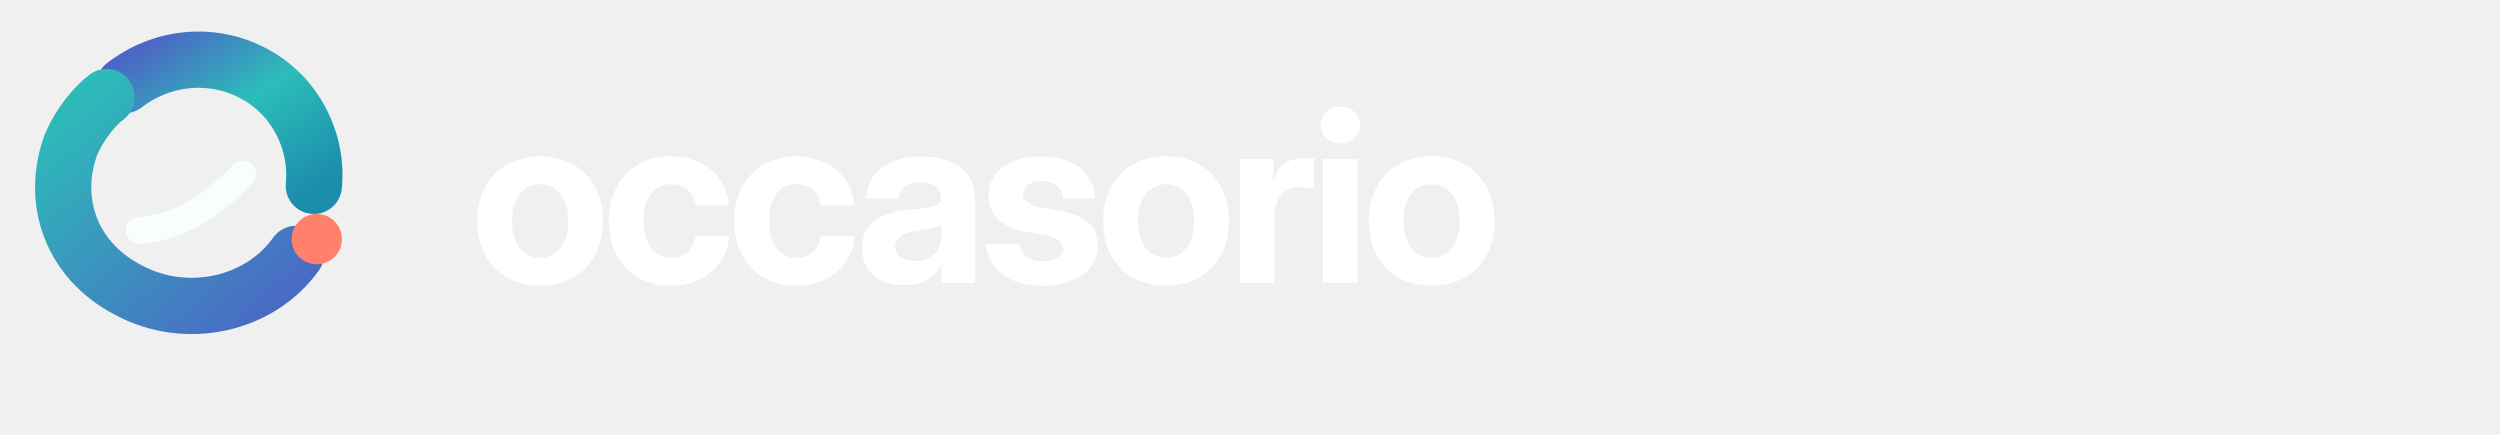
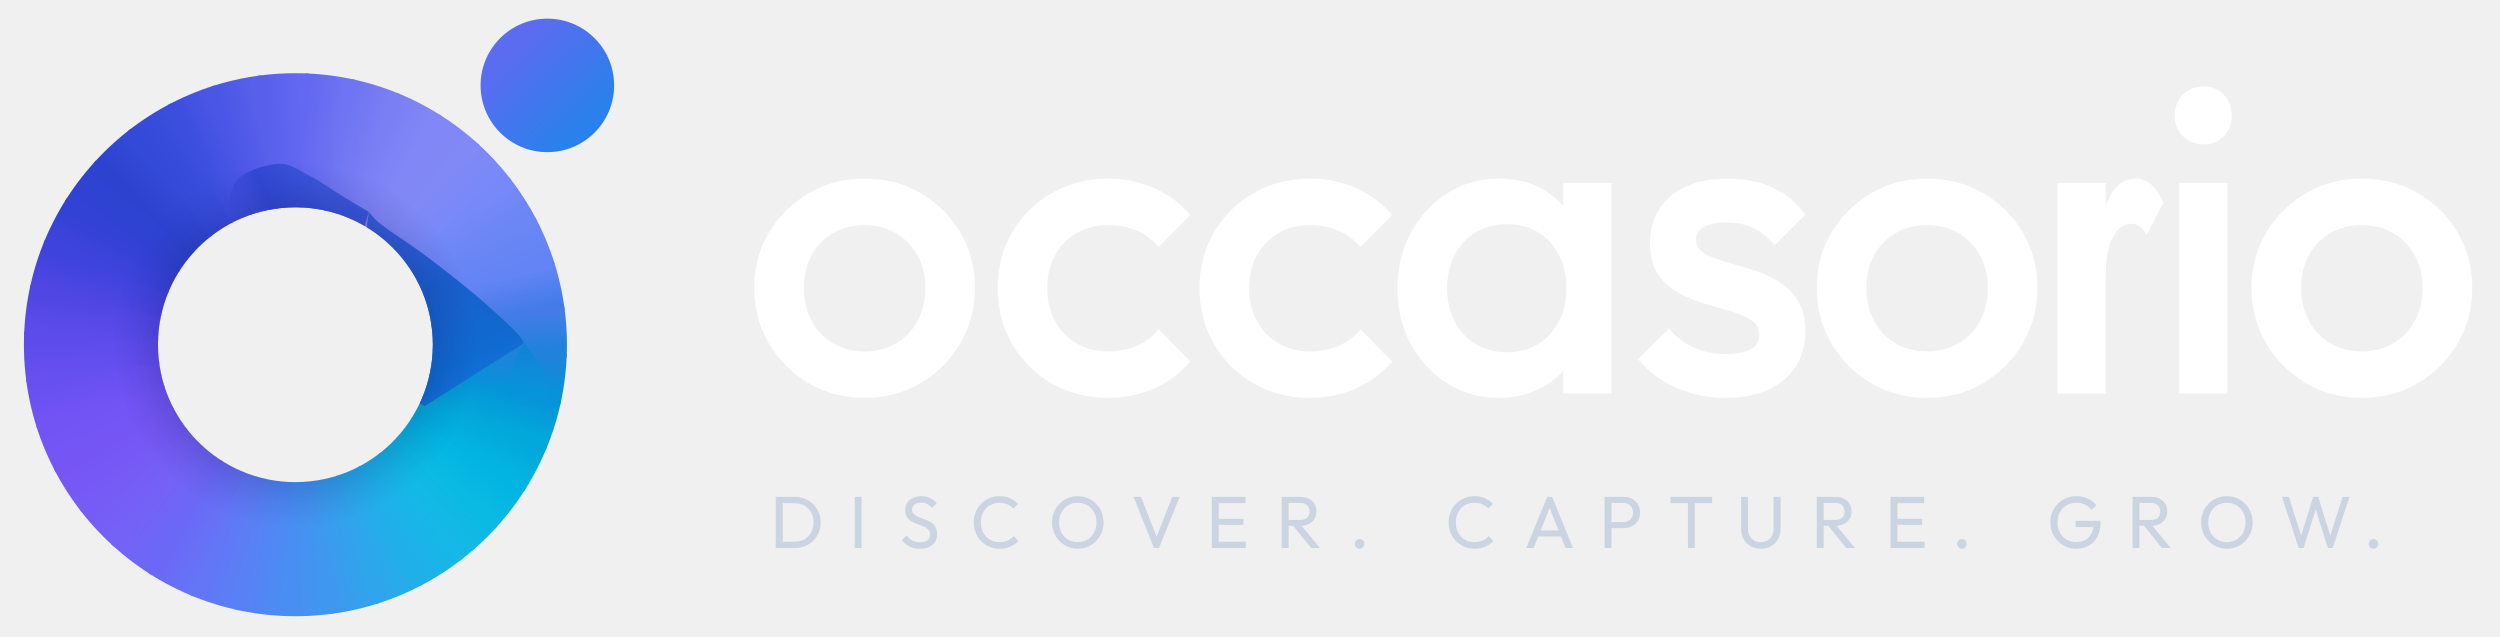
- <svg xmlns="http://www.w3.org/2000/svg" viewBox="0 0 760 132" width="760" height="132" role="img" aria-label="Occasorio - logo_horizontal_oscuro.svg">
+ <svg xmlns="http://www.w3.org/2000/svg" viewBox="86 56 644 164">
  <defs>
-     <linearGradient id="brand" x1="0" y1="0" x2="1" y2="1">
-       <stop offset="0%" stop-color="#4B67C5" />
-       <stop offset="48%" stop-color="#2CBDB9" />
-       <stop offset="100%" stop-color="#1C8EAD" />
-     </linearGradient>
-     <linearGradient id="glow" x1="0" y1="0" x2="1" y2="1">
-       <stop offset="0%" stop-color="#2CBDB9" />
-       <stop offset="100%" stop-color="#4B67C5" />
+     <linearGradient id="occs0" gradientUnits="userSpaceOnUse" x1="668.1" y1="528.8" x2="654.7" y2="572.7">
+       <stop offset="0" stop-color="#0594d7" />
+       <stop offset="1" stop-color="#02a8db" />
+     </linearGradient>
+     <linearGradient id="occs1" gradientUnits="userSpaceOnUse" x1="654.7" y1="572.7" x2="633.8" y2="613.6">
+       <stop offset="0" stop-color="#02a8db" />
+       <stop offset="1" stop-color="#02b4e2" />
+     </linearGradient>
+     <linearGradient id="occs2" gradientUnits="userSpaceOnUse" x1="633.8" y1="613.6" x2="606.2" y2="650.2">
+       <stop offset="0" stop-color="#02b4e2" />
+       <stop offset="1" stop-color="#0abae2" />
+     </linearGradient>
+     <linearGradient id="occs3" gradientUnits="userSpaceOnUse" x1="606.2" y1="650.2" x2="572.6" y2="681.5">
+       <stop offset="0" stop-color="#0abae2" />
+       <stop offset="1" stop-color="#15b8e7" />
+     </linearGradient>
+     <linearGradient id="occs4" gradientUnits="userSpaceOnUse" x1="572.6" y1="681.5" x2="534.1" y2="706.5">
+       <stop offset="0" stop-color="#15b8e7" />
+       <stop offset="1" stop-color="#20b0e9" />
+     </linearGradient>
+     <linearGradient id="occs5" gradientUnits="userSpaceOnUse" x1="534.1" y1="706.5" x2="491.9" y2="724.5">
+       <stop offset="0" stop-color="#20b0e9" />
+       <stop offset="1" stop-color="#2fa5ec" />
+     </linearGradient>
+     <linearGradient id="occs6" gradientUnits="userSpaceOnUse" x1="491.9" y1="724.5" x2="447.2" y2="734.8">
+       <stop offset="0" stop-color="#2fa5ec" />
+       <stop offset="1" stop-color="#3f98ee" />
+     </linearGradient>
+     <linearGradient id="occs7" gradientUnits="userSpaceOnUse" x1="447.2" y1="734.8" x2="401.3" y2="737.2">
+       <stop offset="0" stop-color="#3f98ee" />
+       <stop offset="1" stop-color="#4a8df3" />
+     </linearGradient>
+     <linearGradient id="occs8" gradientUnits="userSpaceOnUse" x1="401.3" y1="737.2" x2="355.7" y2="731.6">
+       <stop offset="0" stop-color="#4a8df3" />
+       <stop offset="1" stop-color="#5881f5" />
+     </linearGradient>
+     <linearGradient id="occs9" gradientUnits="userSpaceOnUse" x1="355.7" y1="731.6" x2="311.8" y2="718.2">
+       <stop offset="0" stop-color="#5881f5" />
+       <stop offset="1" stop-color="#6475f6" />
+     </linearGradient>
+     <linearGradient id="occs10" gradientUnits="userSpaceOnUse" x1="311.8" y1="718.2" x2="270.9" y2="697.3">
+       <stop offset="0" stop-color="#6475f6" />
+       <stop offset="1" stop-color="#6b68f6" />
+     </linearGradient>
+     <linearGradient id="occs11" gradientUnits="userSpaceOnUse" x1="270.9" y1="697.3" x2="234.3" y2="669.7">
+       <stop offset="0" stop-color="#6b68f6" />
+       <stop offset="1" stop-color="#7462f7" />
+     </linearGradient>
+     <linearGradient id="occs12" gradientUnits="userSpaceOnUse" x1="234.3" y1="669.7" x2="203" y2="636.1">
+       <stop offset="0" stop-color="#7462f7" />
+       <stop offset="1" stop-color="#765bf5" />
+     </linearGradient>
+     <linearGradient id="occs13" gradientUnits="userSpaceOnUse" x1="203" y1="636.1" x2="178" y2="597.6">
+       <stop offset="0" stop-color="#765bf5" />
+       <stop offset="1" stop-color="#7556f5" />
+     </linearGradient>
+     <linearGradient id="occs14" gradientUnits="userSpaceOnUse" x1="178" y1="597.6" x2="160" y2="555.4">
+       <stop offset="0" stop-color="#7556f5" />
+       <stop offset="1" stop-color="#7254f5" />
+     </linearGradient>
+     <linearGradient id="occs15" gradientUnits="userSpaceOnUse" x1="160" y1="555.4" x2="149.7" y2="510.7">
+       <stop offset="0" stop-color="#7254f5" />
+       <stop offset="1" stop-color="#674ff0" />
+     </linearGradient>
+     <linearGradient id="occs16" gradientUnits="userSpaceOnUse" x1="149.7" y1="510.7" x2="147.3" y2="464.8">
+       <stop offset="0" stop-color="#674ff0" />
+       <stop offset="1" stop-color="#5c4ceb" />
+     </linearGradient>
+     <linearGradient id="occs17" gradientUnits="userSpaceOnUse" x1="147.3" y1="464.8" x2="152.9" y2="419.2">
+       <stop offset="0" stop-color="#5c4ceb" />
+       <stop offset="1" stop-color="#4f46e4" />
+     </linearGradient>
+     <linearGradient id="occs18" gradientUnits="userSpaceOnUse" x1="152.9" y1="419.2" x2="166.3" y2="375.3">
+       <stop offset="0" stop-color="#4f46e4" />
+       <stop offset="1" stop-color="#3e43dd" />
+     </linearGradient>
+     <linearGradient id="occs19" gradientUnits="userSpaceOnUse" x1="166.3" y1="375.3" x2="187.2" y2="334.4">
+       <stop offset="0" stop-color="#3e43dd" />
+       <stop offset="1" stop-color="#3142d4" />
+     </linearGradient>
+     <linearGradient id="occs20" gradientUnits="userSpaceOnUse" x1="187.2" y1="334.4" x2="214.8" y2="297.8">
+       <stop offset="0" stop-color="#3142d4" />
+       <stop offset="1" stop-color="#2d43d0" />
+     </linearGradient>
+     <linearGradient id="occs21" gradientUnits="userSpaceOnUse" x1="214.8" y1="297.8" x2="248.4" y2="266.5">
+       <stop offset="0" stop-color="#2d43d0" />
+       <stop offset="1" stop-color="#3349d7" />
+     </linearGradient>
+     <linearGradient id="occs22" gradientUnits="userSpaceOnUse" x1="248.4" y1="266.5" x2="286.9" y2="241.5">
+       <stop offset="0" stop-color="#3349d7" />
+       <stop offset="1" stop-color="#3b4ede" />
+     </linearGradient>
+     <linearGradient id="occs23" gradientUnits="userSpaceOnUse" x1="286.9" y1="241.5" x2="329.1" y2="223.5">
+       <stop offset="0" stop-color="#3b4ede" />
+       <stop offset="1" stop-color="#4a56e6" />
+     </linearGradient>
+     <linearGradient id="occs24" gradientUnits="userSpaceOnUse" x1="329.1" y1="223.5" x2="373.8" y2="213.2">
+       <stop offset="0" stop-color="#4a56e6" />
+       <stop offset="1" stop-color="#5860eb" />
+     </linearGradient>
+     <linearGradient id="occs25" gradientUnits="userSpaceOnUse" x1="373.8" y1="213.2" x2="419.7" y2="210.8">
+       <stop offset="0" stop-color="#5860eb" />
+       <stop offset="1" stop-color="#6268f1" />
+     </linearGradient>
+     <linearGradient id="occs26" gradientUnits="userSpaceOnUse" x1="419.7" y1="210.8" x2="465.3" y2="216.4">
+       <stop offset="0" stop-color="#6268f1" />
+       <stop offset="1" stop-color="#6f74f2" />
+     </linearGradient>
+     <linearGradient id="occs27" gradientUnits="userSpaceOnUse" x1="465.3" y1="216.4" x2="509.2" y2="229.8">
+       <stop offset="0" stop-color="#6f74f2" />
+       <stop offset="1" stop-color="#7a7ff4" />
+     </linearGradient>
+     <linearGradient id="occs28" gradientUnits="userSpaceOnUse" x1="509.2" y1="229.8" x2="550.1" y2="250.7">
+       <stop offset="0" stop-color="#7a7ff4" />
+       <stop offset="1" stop-color="#8187f6" />
+     </linearGradient>
+     <linearGradient id="occs29" gradientUnits="userSpaceOnUse" x1="550.1" y1="250.7" x2="586.7" y2="278.3">
+       <stop offset="0" stop-color="#8187f6" />
+       <stop offset="1" stop-color="#8089f5" />
+     </linearGradient>
+     <linearGradient id="occs30" gradientUnits="userSpaceOnUse" x1="586.7" y1="278.3" x2="618" y2="311.9">
+       <stop offset="0" stop-color="#8089f5" />
+       <stop offset="1" stop-color="#7789f8" />
+     </linearGradient>
+     <linearGradient id="occs31" gradientUnits="userSpaceOnUse" x1="618" y1="311.9" x2="643" y2="350.4">
+       <stop offset="0" stop-color="#7789f8" />
+       <stop offset="1" stop-color="#6b86f5" />
+     </linearGradient>
+     <linearGradient id="occs32" gradientUnits="userSpaceOnUse" x1="643" y1="350.4" x2="661" y2="392.6">
+       <stop offset="0" stop-color="#6b86f5" />
+       <stop offset="1" stop-color="#6384f5" />
+     </linearGradient>
+     <linearGradient id="occs33" gradientUnits="userSpaceOnUse" x1="661" y1="392.6" x2="671.3" y2="437.3">
+       <stop offset="0" stop-color="#6384f5" />
+       <stop offset="1" stop-color="#437ce8" />
+     </linearGradient>
+     <linearGradient id="occs34" gradientUnits="userSpaceOnUse" x1="671.3" y1="437.3" x2="673.7" y2="483.2">
+       <stop offset="0" stop-color="#437ce8" />
+       <stop offset="1" stop-color="#1f82db" />
+     </linearGradient>
+     <linearGradient id="occs35" gradientUnits="userSpaceOnUse" x1="673.7" y1="483.2" x2="668.1" y2="528.8">
+       <stop offset="0" stop-color="#1f82db" />
+       <stop offset="1" stop-color="#0594d7" />
+     </linearGradient>
+     <linearGradient id="occu0" gradientUnits="userSpaceOnUse" x1="322" y1="300" x2="430" y2="250">
+       <stop offset="0" stop-color="#3043d2" stop-opacity="0" />
+       <stop offset="0.45" stop-color="#3248d4" stop-opacity="1" />
+       <stop offset="1" stop-color="#3a56da" stop-opacity="1" />
+     </linearGradient>
+     <linearGradient id="occu1" gradientUnits="userSpaceOnUse" x1="520" y1="320" x2="620" y2="550">
+       <stop offset="0" stop-color="#375cd8" />
+       <stop offset="0.4" stop-color="#1a5fcd" />
+       <stop offset="0.8" stop-color="#0f6bd0" />
+       <stop offset="1" stop-color="#1274dc" />
+     </linearGradient>
+     <linearGradient id="occu2" gradientUnits="userSpaceOnUse" x1="700" y1="466" x2="700" y2="566">
+       <stop offset="0" stop-color="#0a80d6" stop-opacity="1" />
+       <stop offset="1" stop-color="#0a9ede" stop-opacity="0" />
+     </linearGradient>
+     <radialGradient id="occsh" gradientUnits="userSpaceOnUse" cx="410.5" cy="474" r="235">
+       <stop offset="0.753" stop-color="#0f1a70" stop-opacity="0.18" />
+       <stop offset="0.872" stop-color="#0f1a70" stop-opacity="0.08" />
+       <stop offset="1" stop-color="#0f1a70" stop-opacity="0" />
+     </radialGradient>
+     <clipPath id="occring">
+       <path d="M60.8 474a349.7 349.7 0 1 0 699.4 0a349.7 349.7 0 1 0 -699.4 0ZM233.5 474a177 177 0 1 0 354 0a177 177 0 1 0 -354 0Z" clip-rule="evenodd" />
+     </clipPath>
+     <linearGradient id="occdot" gradientUnits="userSpaceOnUse" x1="690" y1="95" x2="780" y2="190">
+       <stop offset="0" stop-color="#5b6cf0" />
+       <stop offset="1" stop-color="#2a80ec" />
    </linearGradient>
  </defs>
-   <g transform="translate(0 -2) scale(0.9)">
-     <path d="M 42 31 C 59 18 82 20 96 35 C 104 44 107 55 106 65" stroke="url(#brand)" stroke-width="19" fill="none" stroke-linecap="round" />
-     <path d="M 100 88 C 88 105 63 111 43 100 C 24 90 17 70 24 51 C 27 44 32 38 36 35" stroke="url(#glow)" stroke-width="19" fill="none" stroke-linecap="round" />
-     <path d="M 47 80 Q 65 79 82 61" stroke="#F9FFFF" stroke-width="9" fill="none" stroke-linecap="round" opacity="0.96" />
-     <circle cx="107" cy="83" r="8.5" fill="#FF816C" />
+   <g transform="translate(80 50) scale(0.2)">
+     <g clip-path="url(#occring)">
+       <path d="M758.4 548A355.7 355.7 0 0 1 738.6 611.3L568.3 540A171 171 0 0 0 577.8 509.6Z" fill="url(#occs0)" />
+       <path d="M740.3 607.2A355.7 355.7 0 0 1 709.8 666.2L554.4 566.4A171 171 0 0 0 569 538.1Z" fill="url(#occs1)" />
+       <path d="M712.2 662.5A355.7 355.7 0 0 1 671.9 715.2L536.2 590A171 171 0 0 0 555.5 564.6Z" fill="url(#occs2)" />
+       <path d="M674.8 712A355.7 355.7 0 0 1 626.1 756.9L514.1 610A171 171 0 0 0 537.6 588.4Z" fill="url(#occs3)" />
+       <path d="M629.5 754.3A355.7 355.7 0 0 1 573.6 790.1L488.9 626A171 171 0 0 0 515.8 608.7Z" fill="url(#occs4)" />
+       <path d="M577.5 788.1A355.7 355.7 0 0 1 516.3 813.6L461.4 637.3A171 171 0 0 0 490.8 625Z" fill="url(#occs5)" />
+       <path d="M520.4 812.3A355.7 355.7 0 0 1 455.7 826.8L432.2 643.6A171 171 0 0 0 463.3 636.6Z" fill="url(#occs6)" />
+       <path d="M460 826.2A355.7 355.7 0 0 1 393.7 829.3L402.4 644.8A171 171 0 0 0 434.3 643.3Z" fill="url(#occs7)" />
+       <path d="M398.1 829.5A355.7 355.7 0 0 1 332.3 821L372.9 640.8A171 171 0 0 0 404.5 644.9Z" fill="url(#occs8)" />
+       <path d="M336.5 821.9A355.7 355.7 0 0 1 273.2 802.1L344.5 631.8A171 171 0 0 0 374.9 641.3Z" fill="url(#occs9)" />
+       <path d="M277.3 803.8A355.7 355.7 0 0 1 218.3 773.3L318.1 617.9A171 171 0 0 0 346.4 632.5Z" fill="url(#occs10)" />
+       <path d="M222 775.7A355.7 355.7 0 0 1 169.3 735.4L294.5 599.7A171 171 0 0 0 319.9 619Z" fill="url(#occs11)" />
+       <path d="M172.5 738.3A355.7 355.7 0 0 1 127.6 689.6L274.5 577.6A171 171 0 0 0 296.1 601.1Z" fill="url(#occs12)" />
+       <path d="M130.2 693A355.7 355.7 0 0 1 94.4 637.1L258.5 552.4A171 171 0 0 0 275.8 579.3Z" fill="url(#occs13)" />
+       <path d="M96.4 641A355.7 355.7 0 0 1 70.9 579.8L247.2 524.9A171 171 0 0 0 259.5 554.3Z" fill="url(#occs14)" />
+       <path d="M72.2 583.9A355.7 355.7 0 0 1 57.7 519.2L240.9 495.7A171 171 0 0 0 247.9 526.8Z" fill="url(#occs15)" />
+       <path d="M58.3 523.5A355.7 355.7 0 0 1 55.2 457.2L239.7 465.9A171 171 0 0 0 241.2 497.8Z" fill="url(#occs16)" />
+       <path d="M55 461.6A355.7 355.7 0 0 1 63.5 395.8L243.7 436.4A171 171 0 0 0 239.6 468Z" fill="url(#occs17)" />
+       <path d="M62.6 400A355.7 355.7 0 0 1 82.4 336.7L252.7 408A171 171 0 0 0 243.2 438.4Z" fill="url(#occs18)" />
+       <path d="M80.7 340.8A355.7 355.7 0 0 1 111.2 281.8L266.6 381.6A171 171 0 0 0 252 409.9Z" fill="url(#occs19)" />
+       <path d="M108.8 285.5A355.7 355.7 0 0 1 149.1 232.8L284.8 358A171 171 0 0 0 265.5 383.4Z" fill="url(#occs20)" />
+       <path d="M146.2 236A355.7 355.7 0 0 1 194.9 191.1L306.9 338A171 171 0 0 0 283.4 359.6Z" fill="url(#occs21)" />
+       <path d="M191.5 193.7A355.7 355.7 0 0 1 247.4 157.9L332.1 322A171 171 0 0 0 305.2 339.3Z" fill="url(#occs22)" />
+       <path d="M243.5 159.9A355.7 355.7 0 0 1 304.7 134.4L359.6 310.7A171 171 0 0 0 330.2 323Z" fill="url(#occs23)" />
+       <path d="M300.6 135.7A355.7 355.7 0 0 1 365.3 121.2L388.8 304.4A171 171 0 0 0 357.7 311.4Z" fill="url(#occs24)" />
+       <path d="M361 121.8A355.7 355.7 0 0 1 427.3 118.7L418.6 303.2A171 171 0 0 0 386.7 304.7Z" fill="url(#occs25)" />
+       <path d="M422.9 118.5A355.7 355.7 0 0 1 488.7 127L448.1 307.2A171 171 0 0 0 416.5 303.1Z" fill="url(#occs26)" />
+       <path d="M484.5 126.1A355.7 355.7 0 0 1 547.8 145.9L476.5 316.2A171 171 0 0 0 446.1 306.7Z" fill="url(#occs27)" />
+       <path d="M543.7 144.2A355.7 355.7 0 0 1 602.7 174.7L502.9 330.1A171 171 0 0 0 474.6 315.5Z" fill="url(#occs28)" />
+       <path d="M599 172.3A355.7 355.7 0 0 1 651.7 212.6L526.5 348.3A171 171 0 0 0 501.1 329Z" fill="url(#occs29)" />
+       <path d="M648.5 209.7A355.7 355.7 0 0 1 693.4 258.4L546.5 370.4A171 171 0 0 0 524.9 346.9Z" fill="url(#occs30)" />
+       <path d="M690.8 255A355.7 355.7 0 0 1 726.6 310.9L562.5 395.6A171 171 0 0 0 545.2 368.7Z" fill="url(#occs31)" />
+       <path d="M724.6 307A355.7 355.7 0 0 1 750.1 368.2L573.8 423.1A171 171 0 0 0 561.5 393.7Z" fill="url(#occs32)" />
+       <path d="M748.8 364.1A355.7 355.7 0 0 1 763.3 428.8L580.1 452.3A171 171 0 0 0 573.1 421.2Z" fill="url(#occs33)" />
+       <path d="M762.7 424.5A355.7 355.7 0 0 1 765.8 490.8L581.3 482.1A171 171 0 0 0 579.8 450.2Z" fill="url(#occs34)" />
+       <path d="M766 486.4A355.7 355.7 0 0 1 757.5 552.2L577.3 511.6A171 171 0 0 0 581.4 480Z" fill="url(#occs35)" />
+       <path d="M322 314C324.2 305.3 324 274.2 335 262C346 249.8 372.5 242 388 241C403.5 240 414.3 249.2 428 256C441.7 262.8 457.2 274.2 470 282C482.8 289.8 499.2 299.5 505 303L470 420L322 314Z" fill="url(#occu0)" />
+       <path d="M505 303C507.8 305.8 510.3 311 522 320C533.7 329 555.3 342.3 575 357C594.7 371.7 620.5 391.7 640 408C659.5 424.3 681.2 444.3 692 455C702.8 465.7 702.8 469.2 705 472L577 553L480 500Z" fill="url(#occu1)" />
+       <path d="M705 472C708.8 477.5 721.3 490 728 505C734.7 520 742.2 552.5 745 562L700 566L690 500Z" fill="url(#occu2)" />
+       <circle cx="410.5" cy="474" r="235" fill="url(#occsh)" />
+     </g>
+     <circle cx="735" cy="140" r="86" fill="url(#occdot)" />
  </g>
-   <text x="143" y="86" font-family="Inter Display, Inter, Arial, sans-serif" letter-spacing="-2.4" font-size="73" font-weight="700" fill="#FFFFFF">occasorio</text>
+   <path d="M308.66 158.50Q300.75 158.50 294.31 154.71Q287.87 150.93 284.09 144.49Q280.30 138.05 280.30 130.14Q280.30 122.23 284.09 115.90Q287.87 109.57 294.31 105.79Q300.75 102 308.66 102Q316.69 102 323.13 105.73Q329.57 109.46 333.35 115.84Q337.14 122.23 337.14 130.14Q337.14 138.05 333.35 144.49Q329.57 150.93 323.13 154.71Q316.69 158.50 308.66 158.50M308.66 146.52Q313.30 146.52 316.86 144.43Q320.42 142.34 322.39 138.61Q324.37 134.88 324.37 130.14Q324.37 125.39 322.34 121.78Q320.30 118.16 316.80 116.07Q313.30 113.98 308.66 113.98Q304.14 113.98 300.58 116.07Q297.02 118.16 295.05 121.78Q293.07 125.39 293.07 130.14Q293.07 134.88 295.05 138.61Q297.02 142.34 300.58 144.43Q304.14 146.52 308.66 146.52M371.48 158.50Q363.45 158.50 356.96 154.77Q350.46 151.04 346.73 144.60Q343 138.16 343 130.25Q343 122.23 346.73 115.84Q350.46 109.46 356.96 105.73Q363.45 102 371.48 102Q377.80 102 383.28 104.43Q388.76 106.86 392.61 111.38L384.47 119.63Q382.10 116.80 378.76 115.39Q375.43 113.98 371.48 113.98Q366.84 113.98 363.28 116.07Q359.72 118.16 357.75 121.78Q355.77 125.39 355.77 130.25Q355.77 135 357.75 138.67Q359.72 142.34 363.28 144.43Q366.84 146.52 371.48 146.52Q375.43 146.52 378.76 145.11Q382.10 143.70 384.47 140.87L392.61 149.12Q388.76 153.64 383.28 156.07Q377.80 158.50 371.48 158.50M423.48 158.50Q415.45 158.50 408.96 154.77Q402.46 151.04 398.73 144.60Q395 138.16 395 130.25Q395 122.23 398.73 115.84Q402.46 109.46 408.96 105.73Q415.45 102 423.48 102Q429.80 102 435.28 104.43Q440.76 106.86 444.61 111.38L436.47 119.63Q434.10 116.80 430.76 115.39Q427.43 113.98 423.48 113.98Q418.84 113.98 415.28 116.07Q411.72 118.16 409.75 121.78Q407.77 125.39 407.77 130.25Q407.77 135 409.75 138.67Q411.72 142.34 415.28 144.43Q418.84 146.52 423.48 146.52Q427.43 146.52 430.76 145.11Q434.10 143.70 436.47 140.87L444.61 149.12Q440.76 153.64 435.28 156.07Q429.80 158.50 423.48 158.50M472.10 158.50Q464.76 158.50 458.83 154.77Q452.89 151.04 449.45 144.66Q446 138.27 446 130.36Q446 122.34 449.45 115.96Q452.89 109.57 458.83 105.79Q464.76 102 472.10 102Q478.32 102 483.18 104.60Q486.34 106.41 488.71 109.12L488.71 103.13L501.14 103.13L501.14 157.37L488.71 157.37L488.71 151.49Q486.45 154.09 483.18 155.79Q478.32 158.50 472.10 158.50M474.14 146.75Q481.03 146.75 485.27 142.12Q489.50 137.48 489.50 130.25Q489.50 125.39 487.58 121.66Q485.66 117.93 482.22 115.84Q478.77 113.75 474.14 113.75Q469.62 113.75 466.17 115.84Q462.72 117.93 460.75 121.66Q458.77 125.39 458.77 130.25Q458.77 135.11 460.75 138.84Q462.72 142.57 466.17 144.66Q469.62 146.75 474.14 146.75M530.49 158.50Q525.97 158.50 521.79 157.31Q517.61 156.13 514.10 153.92Q510.60 151.72 508 148.56L515.91 140.65Q518.74 143.92 522.41 145.56Q526.08 147.20 530.71 147.20Q534.89 147.20 537.04 145.96Q539.19 144.71 539.19 142.34Q539.19 139.86 537.15 138.50Q535.12 137.14 531.90 136.18Q528.68 135.22 525.12 134.21Q521.56 133.19 518.34 131.44Q515.12 129.69 513.09 126.63Q511.05 123.58 511.05 118.72Q511.05 113.53 513.48 109.80Q515.91 106.07 520.37 104.03Q524.84 102 531.05 102Q537.61 102 542.63 104.32Q547.66 106.63 551.05 111.27L543.14 119.18Q540.77 116.24 537.72 114.77Q534.67 113.30 530.71 113.30Q526.98 113.30 524.95 114.43Q522.92 115.56 522.92 117.71Q522.92 119.97 524.95 121.21Q526.98 122.45 530.20 123.36Q533.42 124.26 536.98 125.33Q540.54 126.41 543.76 128.27Q546.99 130.14 549.02 133.24Q551.05 136.35 551.05 141.32Q551.05 149.23 545.52 153.87Q539.98 158.50 530.49 158.50M582.36 158.50Q574.45 158.50 568.01 154.71Q561.57 150.93 557.79 144.49Q554 138.05 554 130.14Q554 122.23 557.79 115.90Q561.57 109.57 568.01 105.79Q574.45 102 582.36 102Q590.39 102 596.83 105.73Q603.27 109.46 607.05 115.84Q610.84 122.23 610.84 130.14Q610.84 138.05 607.05 144.49Q603.27 150.93 596.83 154.71Q590.39 158.50 582.36 158.50M582.36 146.52Q587 146.52 590.56 144.43Q594.12 142.34 596.09 138.61Q598.07 134.88 598.07 130.14Q598.07 125.39 596.04 121.78Q594 118.16 590.50 116.07Q587 113.98 582.36 113.98Q577.84 113.98 574.28 116.07Q570.72 118.16 568.75 121.78Q566.77 125.39 566.77 130.14Q566.77 134.88 568.75 138.61Q570.72 142.34 574.28 144.43Q577.84 146.52 582.36 146.52M628.43 157.37L616 157.37L616 103.13L628.43 103.13L628.43 108.78Q628.54 108.55 628.77 108.33Q631.19 102 636.13 102Q638.30 102 640.05 103.47Q641.79 104.94 643.30 108.22L638.96 116.58Q638.18 115 637.22 114.32Q636.25 113.64 634.99 113.64Q632.22 113.64 630.41 116.92Q628.43 120.19 628.43 127.20M659.76 157.37L647.33 157.37L647.33 103.13L659.76 103.13L659.76 157.37M653.55 93.19Q650.38 93.19 648.29 91.04Q646.20 88.89 646.20 85.73Q646.20 82.56 648.29 80.42Q650.38 78.27 653.55 78.27Q656.82 78.27 658.86 80.42Q660.89 82.56 660.89 85.73Q660.89 88.89 658.86 91.04Q656.82 93.19 653.55 93.19M694.36 158.50Q686.45 158.50 680.01 154.71Q673.57 150.93 669.79 144.49Q666 138.05 666 130.14Q666 122.23 669.79 115.90Q673.57 109.57 680.01 105.79Q686.45 102 694.36 102Q702.39 102 708.83 105.73Q715.27 109.46 719.05 115.84Q722.84 122.23 722.84 130.14Q722.84 138.05 719.05 144.49Q715.27 150.93 708.83 154.71Q702.39 158.50 694.36 158.50M694.36 146.52Q699 146.52 702.56 144.43Q706.12 142.34 708.09 138.61Q710.07 134.88 710.07 130.14Q710.07 125.39 708.04 121.78Q706 118.16 702.50 116.07Q699 113.98 694.36 113.98Q689.84 113.98 686.28 116.07Q682.72 118.16 680.75 121.78Q678.77 125.39 678.77 130.14Q678.77 134.88 680.75 138.61Q682.72 142.34 686.28 144.43Q689.84 146.52 694.36 146.52" fill="#FFFFFF" />
+   <path d="M290.75 197.17L285.83 197.17L285.83 184L290.71 184Q292.15 184 293.37 184.49Q294.60 184.99 295.50 185.88Q296.40 186.77 296.90 187.97Q297.41 189.16 297.41 190.58Q297.41 191.99 296.90 193.19Q296.40 194.40 295.51 195.29Q294.62 196.18 293.39 196.67Q292.17 197.17 290.75 197.17M290.67 185.63L287.62 185.63L287.62 195.54L290.67 195.54Q292.13 195.54 293.23 194.90Q294.33 194.26 294.95 193.14Q295.57 192.03 295.57 190.56Q295.57 189.12 294.94 188Q294.31 186.88 293.21 186.26Q292.11 185.63 290.67 185.63M307.95 197.17L306.17 197.17L306.17 184L307.95 184M322.94 197.36Q321.39 197.36 320.29 196.79Q319.19 196.22 318.33 195.14L319.55 193.92Q320.17 194.80 320.99 195.24Q321.81 195.69 323 195.69Q324.18 195.69 324.89 195.17Q325.60 194.66 325.60 193.77Q325.60 193.03 325.26 192.58Q324.92 192.12 324.34 191.83Q323.76 191.53 323.08 191.29Q322.39 191.06 321.71 190.78Q321.03 190.51 320.46 190.10Q319.89 189.69 319.54 189.03Q319.19 188.36 319.19 187.36Q319.19 186.24 319.73 185.45Q320.27 184.66 321.21 184.24Q322.15 183.81 323.32 183.81Q324.61 183.81 325.64 184.31Q326.66 184.82 327.31 185.63L326.09 186.85Q325.50 186.16 324.83 185.82Q324.16 185.48 323.29 185.48Q322.22 185.48 321.60 185.94Q320.97 186.41 320.97 187.24Q320.97 187.91 321.32 188.32Q321.67 188.72 322.24 189.01Q322.81 189.29 323.50 189.53Q324.20 189.77 324.88 190.05Q325.56 190.34 326.13 190.77Q326.70 191.21 327.05 191.90Q327.40 192.59 327.40 193.64Q327.40 195.38 326.20 196.37Q324.99 197.36 322.94 197.36M343.47 197.36Q342.05 197.36 340.84 196.83Q339.62 196.31 338.72 195.38Q337.82 194.45 337.33 193.22Q336.83 191.99 336.83 190.58Q336.83 189.16 337.33 187.93Q337.82 186.69 338.72 185.77Q339.62 184.85 340.83 184.33Q342.03 183.81 343.45 183.81Q345.01 183.81 346.19 184.34Q347.36 184.87 348.27 185.78L347.04 187.02Q346.41 186.31 345.51 185.92Q344.61 185.52 343.45 185.52Q342.41 185.52 341.54 185.89Q340.67 186.26 340.02 186.94Q339.38 187.62 339.02 188.55Q338.67 189.48 338.67 190.58Q338.67 191.68 339.02 192.61Q339.38 193.54 340.02 194.23Q340.67 194.91 341.54 195.28Q342.41 195.65 343.45 195.65Q344.69 195.65 345.60 195.24Q346.51 194.83 347.14 194.13L348.37 195.35Q347.46 196.29 346.23 196.83Q345.01 197.36 343.47 197.36M363.66 197.36Q362.26 197.36 361.04 196.83Q359.83 196.31 358.92 195.37Q358.01 194.43 357.50 193.20Q357 191.97 357 190.56Q357 189.14 357.50 187.92Q358.01 186.69 358.91 185.76Q359.81 184.83 361.01 184.32Q362.22 183.81 363.62 183.81Q365.03 183.81 366.23 184.32Q367.43 184.83 368.35 185.76Q369.26 186.69 369.77 187.93Q370.28 189.16 370.28 190.58Q370.28 191.99 369.77 193.22Q369.26 194.45 368.35 195.38Q367.45 196.31 366.25 196.83Q365.04 197.36 363.66 197.36M363.62 195.65Q365.04 195.65 366.12 194.99Q367.19 194.34 367.81 193.19Q368.44 192.04 368.44 190.56Q368.44 189.46 368.08 188.54Q367.72 187.62 367.07 186.94Q366.43 186.26 365.56 185.89Q364.68 185.52 363.62 185.52Q362.22 185.52 361.15 186.16Q360.07 186.81 359.46 187.95Q358.84 189.08 358.84 190.56Q358.84 191.66 359.19 192.60Q359.54 193.54 360.18 194.22Q360.81 194.89 361.70 195.27Q362.58 195.65 363.62 195.65M384.56 197.17L383.27 197.17L378 184L379.94 184L383.94 194.24L387.96 184L389.88 184M406.93 197.17L398.17 197.17L398.17 184L406.84 184L406.84 185.63L399.95 185.63L399.95 189.65L406.31 189.65L406.31 191.21L399.95 191.21L399.95 195.54L406.93 195.54M417.95 197.17L416.17 197.17L416.17 184L421 184Q422.26 184 423.19 184.48Q424.12 184.97 424.62 185.80Q425.12 186.64 425.12 187.72Q425.12 188.84 424.62 189.67Q424.12 190.51 423.19 190.96Q422.37 191.38 421.29 191.44L426.01 197.17L423.76 197.17L419.11 191.44L417.95 191.44L417.95 197.17M420.95 185.56L417.95 185.56L417.95 189.94L420.93 189.94Q422.09 189.94 422.71 189.35Q423.34 188.76 423.34 187.76Q423.34 186.81 422.72 186.18Q422.10 185.56 420.95 185.56M436.23 197.36Q435.70 197.36 435.35 196.99Q435 196.62 435 196.10Q435 195.57 435.35 195.22Q435.70 194.87 436.23 194.87Q436.76 194.87 437.12 195.22Q437.47 195.57 437.47 196.10Q437.47 196.62 437.12 196.99Q436.76 197.36 436.23 197.36M465.81 197.36Q464.38 197.36 463.17 196.83Q461.96 196.31 461.05 195.38Q460.15 194.45 459.66 193.22Q459.17 191.99 459.17 190.58Q459.17 189.16 459.66 187.93Q460.15 186.69 461.05 185.77Q461.96 184.85 463.16 184.33Q464.37 183.81 465.79 183.81Q467.34 183.81 468.52 184.34Q469.70 184.87 470.61 185.78L469.37 187.02Q468.75 186.31 467.85 185.92Q466.95 185.52 465.79 185.52Q464.74 185.52 463.87 185.89Q463 186.26 462.35 186.94Q461.71 187.62 461.36 188.55Q461.01 189.48 461.01 190.58Q461.01 191.68 461.36 192.61Q461.71 193.54 462.35 194.23Q463 194.91 463.87 195.28Q464.74 195.65 465.79 195.65Q467.02 195.65 467.93 195.24Q468.84 194.83 469.47 194.13L470.70 195.35Q469.79 196.29 468.57 196.83Q467.34 197.36 465.81 197.36M481.06 197.17L479.17 197.17L484.55 184L485.84 184L491.21 197.17L489.28 197.17L488.10 194.19L482.26 194.19L481.06 197.17M482.89 192.63L487.48 192.63L485.18 186.86M501.12 197.17L499.33 197.17L499.33 184L504.23 184Q505.44 184 506.40 184.49Q507.36 184.99 507.92 185.89Q508.48 186.79 508.48 188.02Q508.48 189.24 507.92 190.14Q507.36 191.04 506.40 191.54Q505.44 192.04 504.23 192.04L501.12 192.04L501.12 197.17M504.11 185.56L501.12 185.56L501.12 190.49L504.11 190.49Q504.85 190.49 505.43 190.18Q506.01 189.88 506.34 189.33Q506.68 188.78 506.68 188.02Q506.68 187.26 506.34 186.71Q506.01 186.16 505.43 185.86Q504.85 185.56 504.11 185.56M522.59 197.17L520.81 197.17L520.81 185.63L516.33 185.63L516.33 184L527.05 184L527.05 185.63L522.59 185.63M539.58 197.36Q538.12 197.36 536.98 196.70Q535.83 196.05 535.16 194.90Q534.50 193.75 534.50 192.29L534.50 184L536.28 184L536.28 192.25Q536.28 193.30 536.72 194.06Q537.16 194.81 537.91 195.23Q538.65 195.65 539.58 195.65Q540.55 195.65 541.28 195.23Q542.01 194.81 542.44 194.06Q542.87 193.30 542.87 192.27L542.87 184L544.67 184L544.67 192.31Q544.67 193.77 544.01 194.91Q543.34 196.05 542.20 196.70Q541.06 197.36 539.58 197.36M555.78 197.17L554 197.17L554 184L558.84 184Q560.09 184 561.02 184.48Q561.95 184.97 562.45 185.80Q562.95 186.64 562.95 187.72Q562.95 188.84 562.45 189.67Q561.95 190.51 561.02 190.96Q560.20 191.38 559.12 191.44L563.85 197.17L561.59 197.17L556.94 191.44L555.78 191.44L555.78 197.17M558.78 185.56L555.78 185.56L555.78 189.94L558.76 189.94Q559.92 189.94 560.55 189.35Q561.17 188.76 561.17 187.76Q561.17 186.81 560.55 186.18Q559.94 185.56 558.78 185.56M581.77 197.17L573 197.17L573 184L581.67 184L581.67 185.63L574.78 185.63L574.78 189.65L581.14 189.65L581.14 191.21L574.78 191.21L574.78 195.54L581.77 195.54M591.40 197.36Q590.87 197.36 590.52 196.99Q590.17 196.62 590.17 196.10Q590.17 195.57 590.52 195.22Q590.87 194.87 591.40 194.87Q591.93 194.87 592.28 195.22Q592.63 195.57 592.63 196.10Q592.63 196.62 592.28 196.99Q591.93 197.36 591.40 197.36M620.79 197.36Q619.40 197.36 618.20 196.83Q616.99 196.31 616.09 195.38Q615.19 194.45 614.68 193.22Q614.17 191.99 614.17 190.56Q614.17 189.14 614.68 187.92Q615.19 186.69 616.10 185.76Q617.01 184.83 618.24 184.32Q619.46 183.81 620.90 183.81Q622.48 183.81 623.80 184.42Q625.13 185.02 626.02 186.16L624.79 187.40Q624.16 186.49 623.14 186Q622.12 185.52 620.90 185.52Q619.46 185.52 618.35 186.16Q617.24 186.81 616.62 187.95Q616.01 189.08 616.01 190.56Q616.01 192.06 616.63 193.20Q617.26 194.34 618.32 194.98Q619.38 195.63 620.75 195.63Q622.13 195.63 623.15 195.10Q624.16 194.57 624.72 193.52Q625.11 192.78 625.23 191.78L620.66 191.78L620.66 190.15L627.11 190.15L627.11 190.41Q627.11 192.71 626.30 194.25Q625.49 195.80 624.06 196.58Q622.63 197.36 620.79 197.36M637.12 197.17L635.33 197.17L635.33 184L640.17 184Q641.42 184 642.35 184.48Q643.28 184.97 643.79 185.80Q644.29 186.64 644.29 187.72Q644.29 188.84 643.79 189.67Q643.28 190.51 642.35 190.96Q641.54 191.38 640.46 191.44L645.18 197.17L642.92 197.17L638.27 191.44L637.12 191.44L637.12 197.17M640.11 185.56L637.12 185.56L637.12 189.94L640.10 189.94Q641.25 189.94 641.88 189.35Q642.50 188.76 642.50 187.76Q642.50 186.81 641.89 186.18Q641.27 185.56 640.11 185.56M659.66 197.36Q658.26 197.36 657.04 196.83Q655.83 196.31 654.92 195.37Q654.01 194.43 653.50 193.20Q653 191.97 653 190.56Q653 189.14 653.50 187.92Q654.01 186.69 654.91 185.76Q655.81 184.83 657.01 184.32Q658.22 183.81 659.62 183.81Q661.03 183.81 662.23 184.32Q663.43 184.83 664.35 185.76Q665.26 186.69 665.77 187.93Q666.28 189.16 666.28 190.58Q666.28 191.99 665.77 193.22Q665.26 194.45 664.35 195.38Q663.45 196.31 662.25 196.83Q661.04 197.36 659.66 197.36M659.62 195.65Q661.04 195.65 662.12 194.99Q663.19 194.34 663.81 193.19Q664.44 192.04 664.44 190.56Q664.44 189.46 664.08 188.54Q663.72 187.62 663.07 186.94Q662.43 186.26 661.56 185.89Q660.68 185.52 659.62 185.52Q658.22 185.52 657.15 186.16Q656.07 186.81 655.46 187.95Q654.84 189.08 654.84 190.56Q654.84 191.66 655.19 192.60Q655.54 193.54 656.18 194.22Q656.81 194.89 657.70 195.27Q658.58 195.65 659.62 195.65M679.41 197.17L678.14 197.17L673.83 184L675.62 184L678.77 193.92L681.88 184L683.17 184L686.28 193.96L689.45 184L691.21 184L686.92 197.17L685.65 197.17L682.52 187.23M697.40 197.36Q696.87 197.36 696.52 196.99Q696.17 196.62 696.17 196.10Q696.17 195.57 696.52 195.22Q696.87 194.87 697.40 194.87Q697.93 194.87 698.28 195.22Q698.63 195.57 698.63 196.10Q698.63 196.62 698.28 196.99Q697.93 197.36 697.40 197.36" fill="#CBD5E1" />
</svg>
